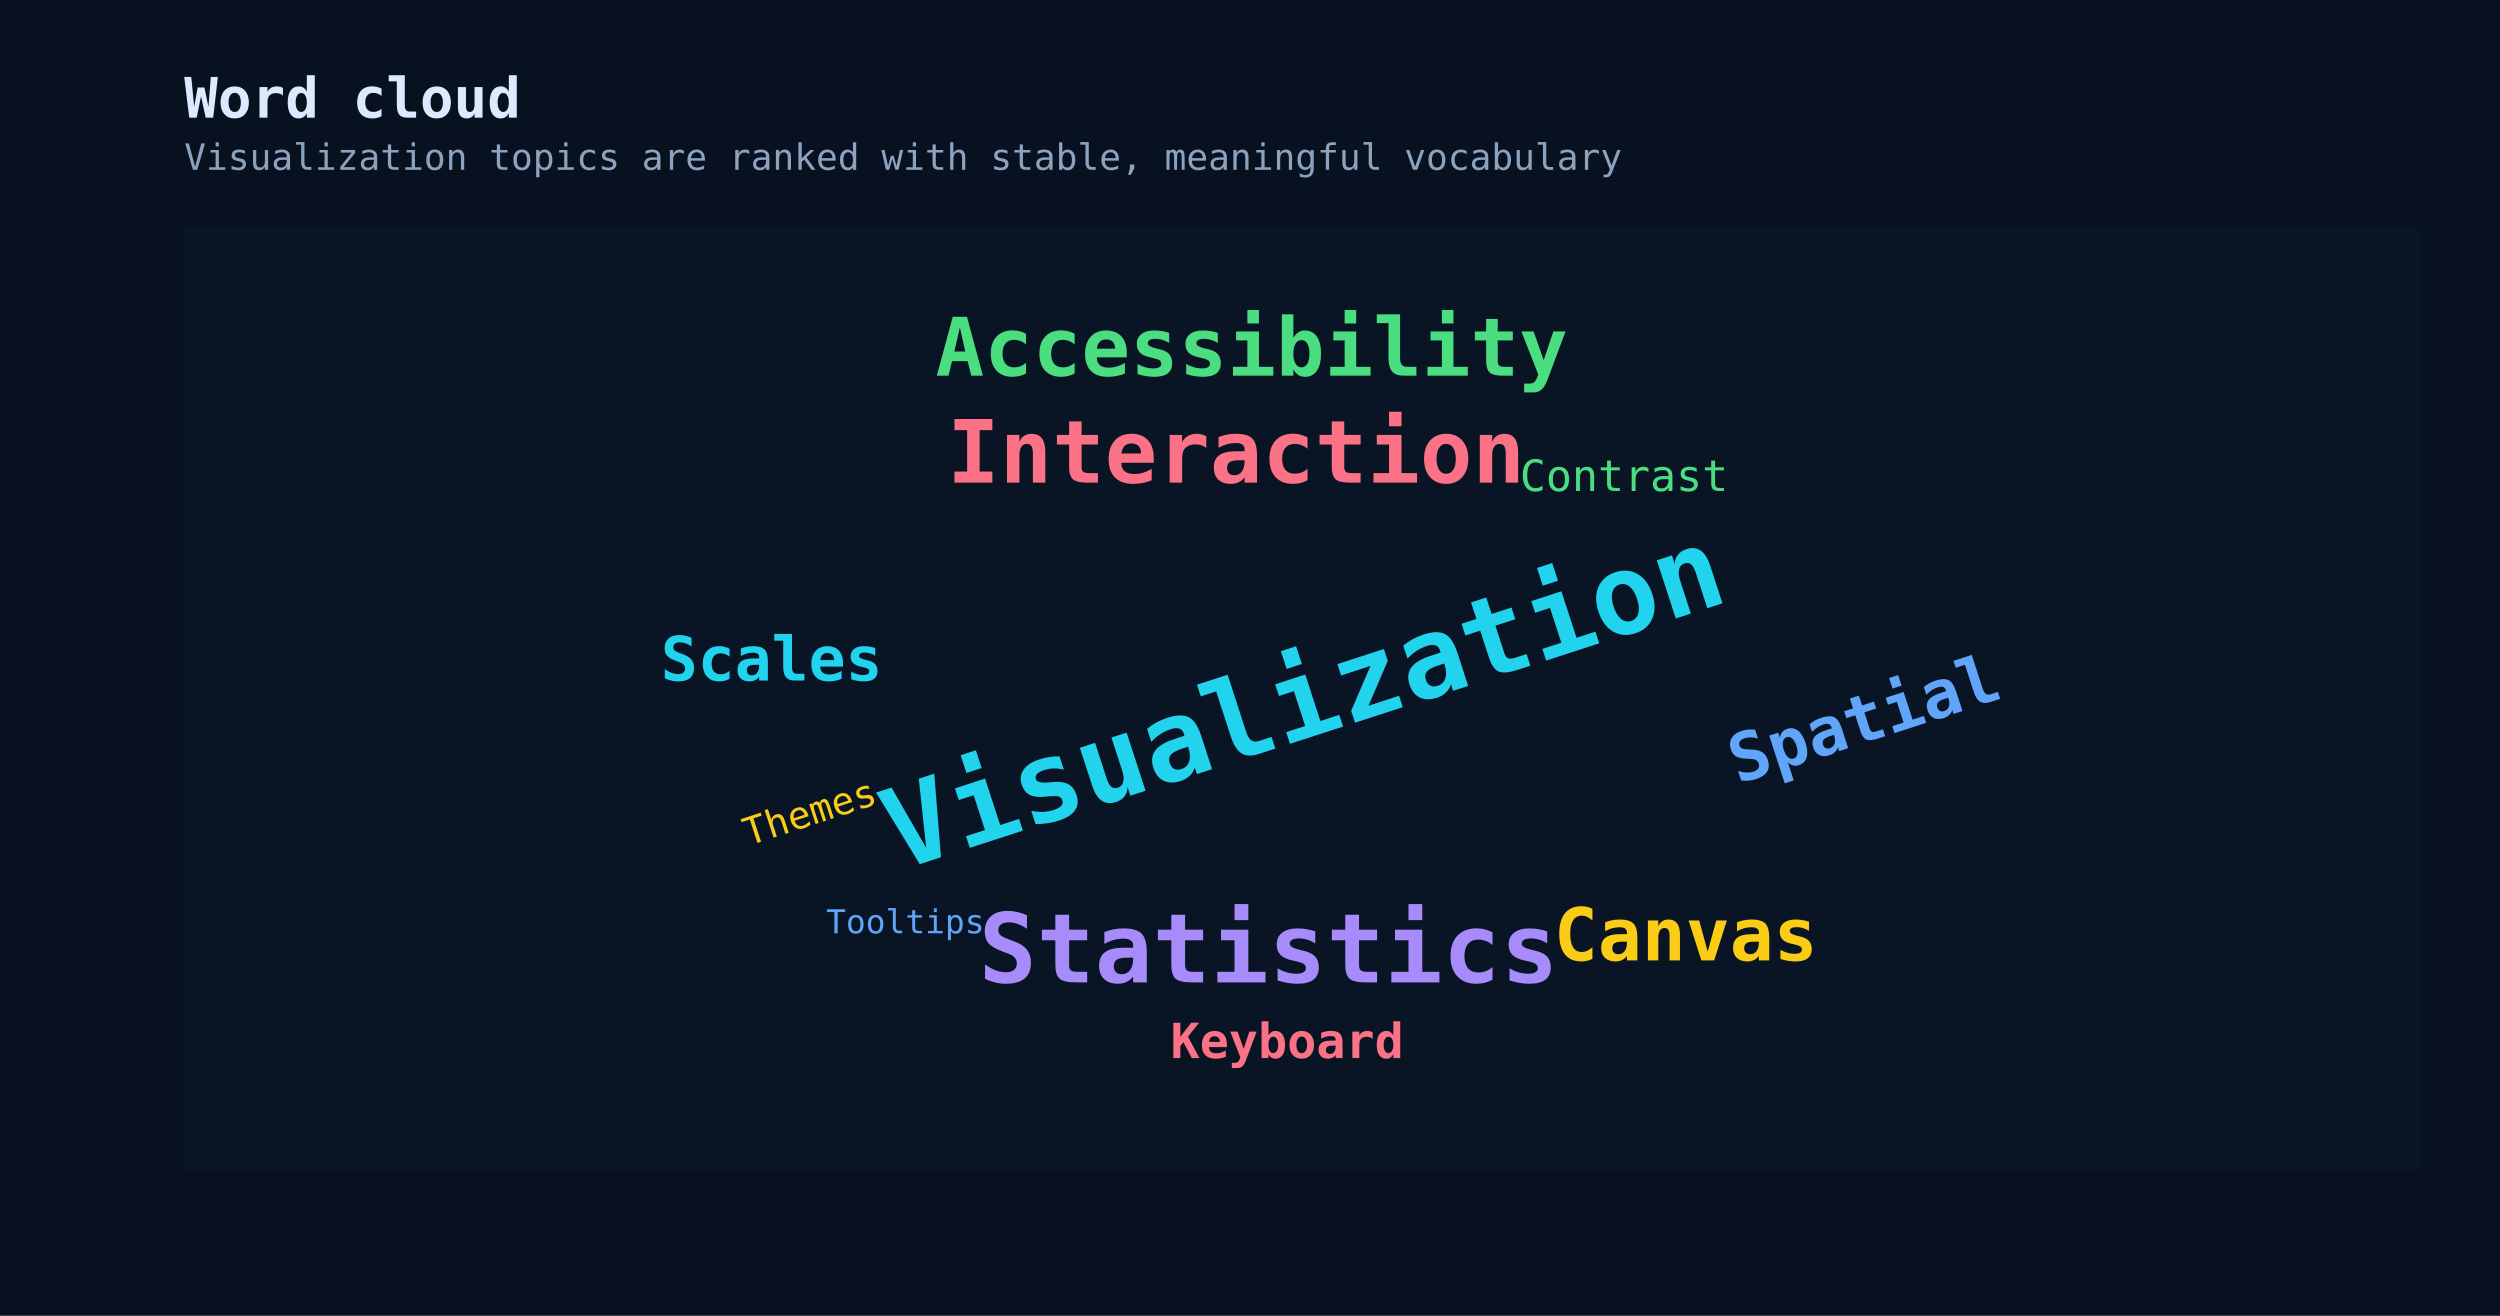
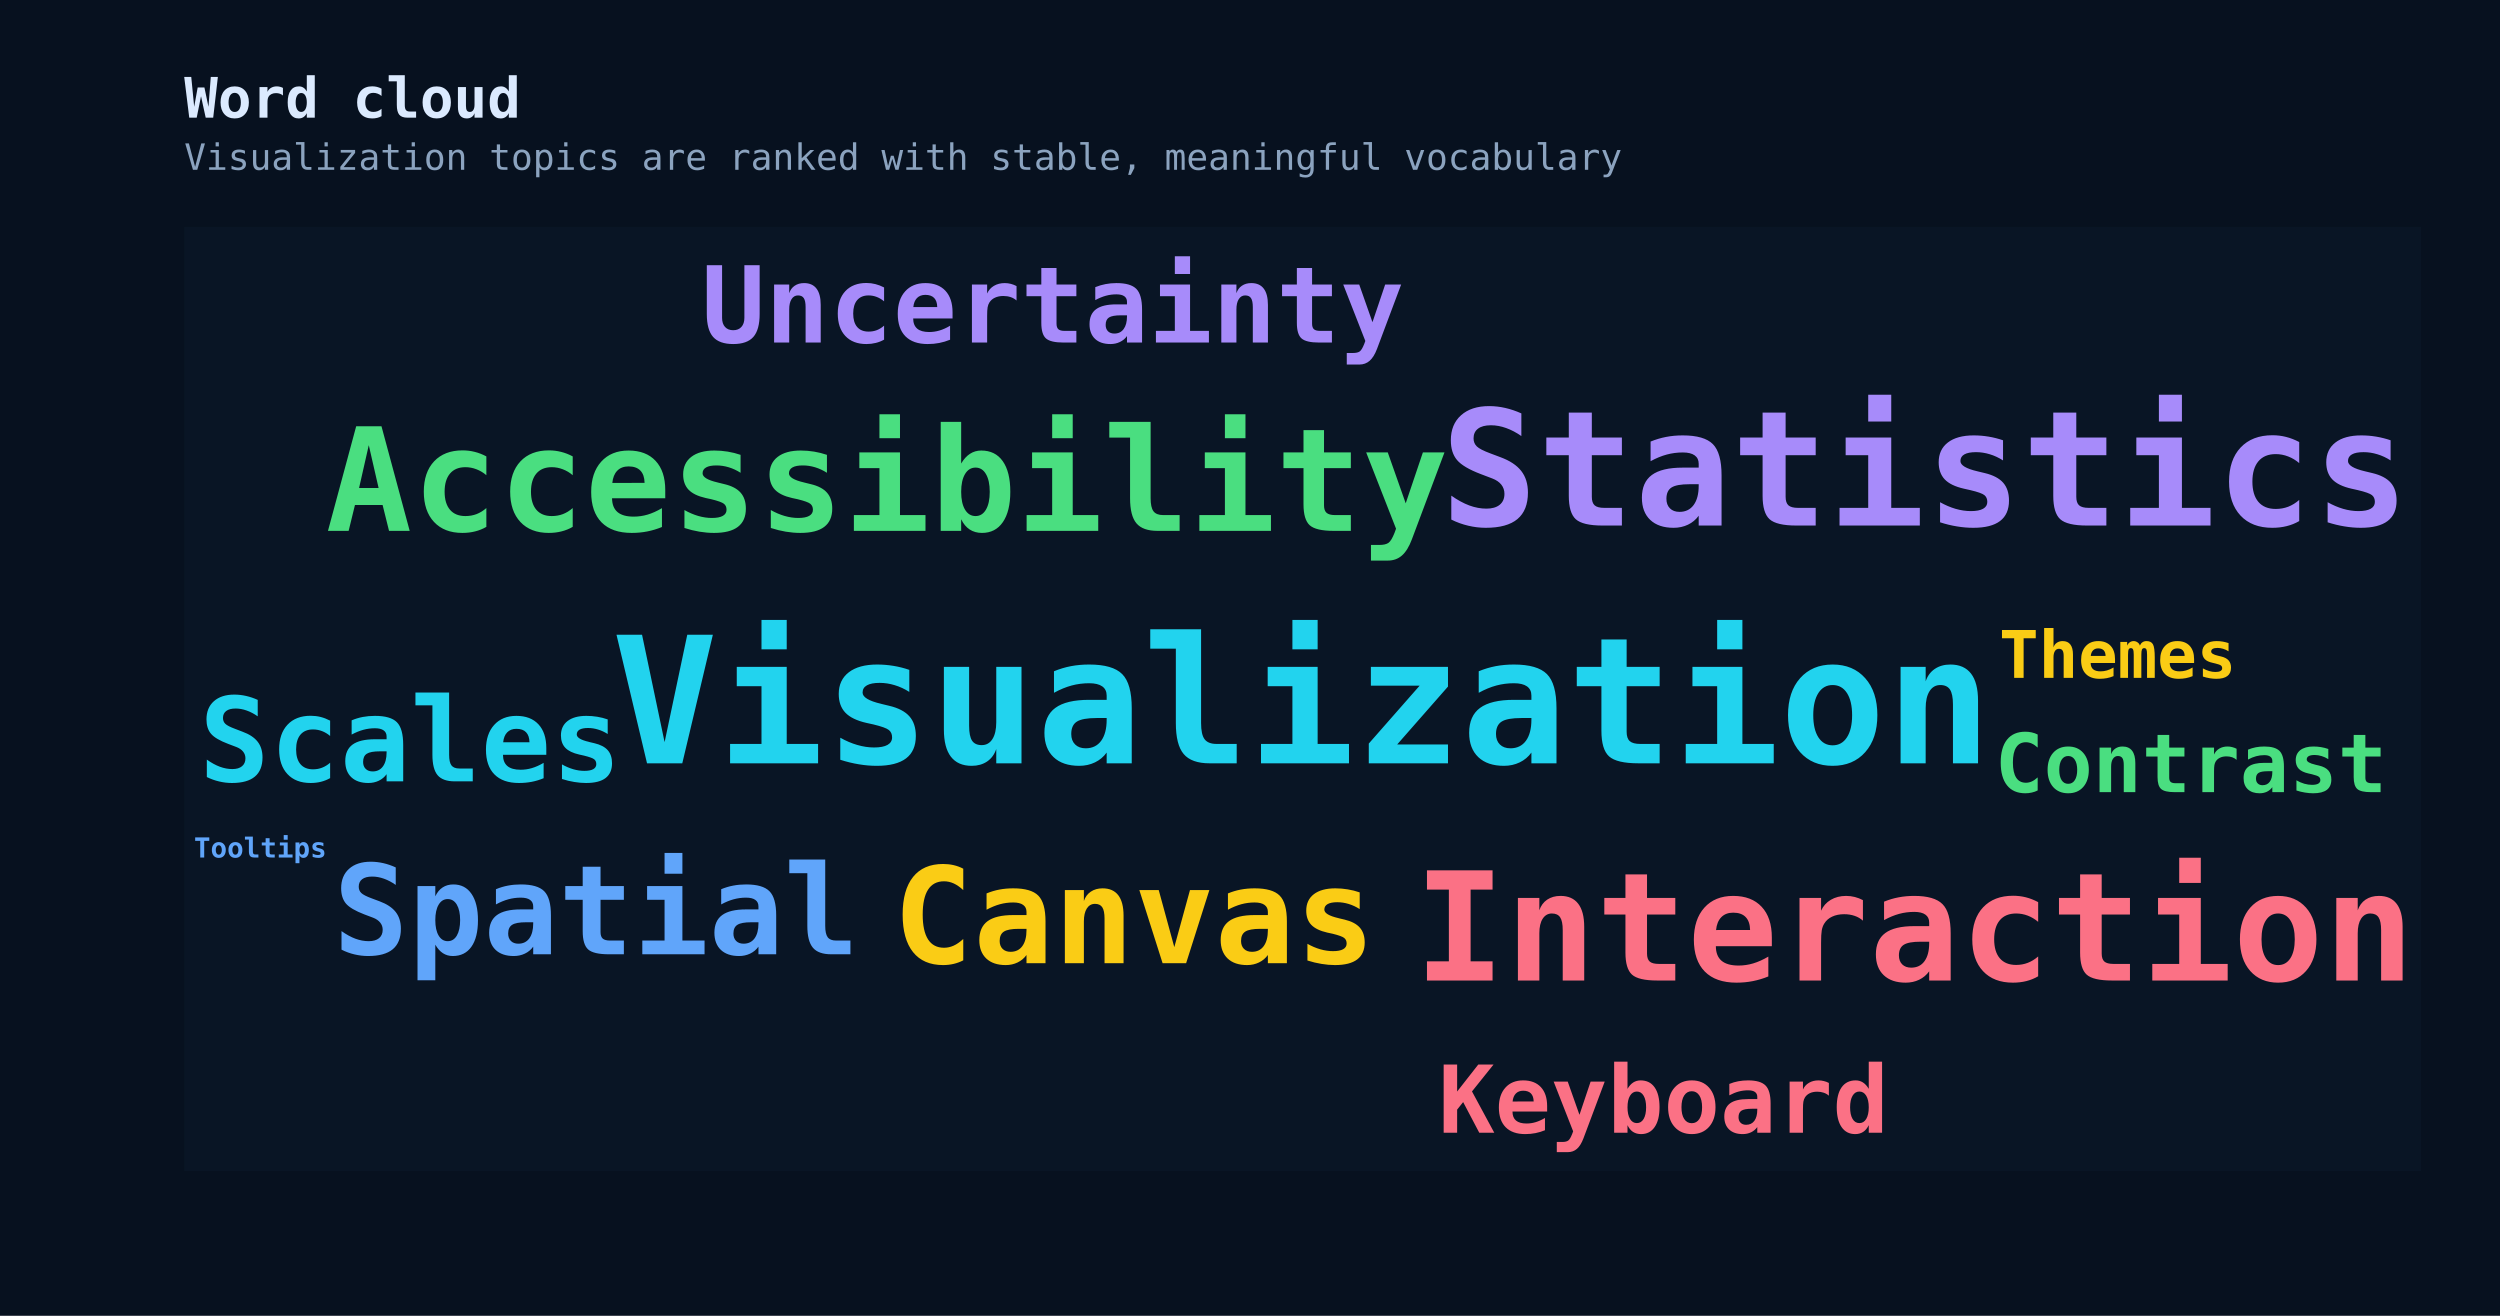
<svg xmlns="http://www.w3.org/2000/svg" width="760" height="400" viewBox="0 0 760 400" role="img" aria-labelledby="title description">
  <defs>
    <clipPath id="clip-1">
      <rect x="56" y="69" width="680" height="287" />
    </clipPath>
  </defs>
  <rect width="100%" height="100%" fill="#07111f" />
  <g data-scene-node="scene:root">
    <rect data-scene-node="chart:panel" x="56" y="69" width="680" height="287" rx="0" fill="#091525" />
    <g data-scene-node="layer-0:group" clip-path="url(#clip-1)">
-       <text data-scene-node="layer-0:word-cloud:11" x="275.218" y="280.254" fill="#60a5fa" font-family="&quot;JetBrains Mono&quot;, &quot;SFMono-Regular&quot;, Consolas, monospace" font-size="10" font-weight="520" text-anchor="middle" dominant-baseline="central">Tooltips</text>
-       <text data-scene-node="layer-0:word-cloud:10" x="246.136" y="246.881" fill="#facc15" font-family="&quot;JetBrains Mono&quot;, &quot;SFMono-Regular&quot;, Consolas, monospace" font-size="11.574" font-weight="534" text-anchor="middle" dominant-baseline="central" transform="rotate(-18 246.136 246.881)">Themes</text>
-       <text data-scene-node="layer-0:word-cloud:9" x="493.701" y="144.715" fill="#4ade80" font-family="&quot;JetBrains Mono&quot;, &quot;SFMono-Regular&quot;, Consolas, monospace" font-size="13.148" font-weight="549" text-anchor="middle" dominant-baseline="central">Contrast</text>
-       <text data-scene-node="layer-0:word-cloud:8" x="391.301" y="316.551" fill="#fb7185" font-family="&quot;JetBrains Mono&quot;, &quot;SFMono-Regular&quot;, Consolas, monospace" font-size="14.721" font-weight="563" text-anchor="middle" dominant-baseline="central">Keyboard</text>
-       <text data-scene-node="layer-0:word-cloud:6" x="234.574" y="200.428" fill="#22d3ee" font-family="&quot;JetBrains Mono&quot;, &quot;SFMono-Regular&quot;, Consolas, monospace" font-size="18.656" font-weight="599" text-anchor="middle" dominant-baseline="central">Scales</text>
-       <text data-scene-node="layer-0:word-cloud:5" x="566.645" y="218.532" fill="#60a5fa" font-family="&quot;JetBrains Mono&quot;, &quot;SFMono-Regular&quot;, Consolas, monospace" font-size="20.23" font-weight="614" text-anchor="middle" dominant-baseline="central" transform="rotate(-18 566.645 218.532)">Spatial</text>
-       <text data-scene-node="layer-0:word-cloud:4" x="512.466" y="284.285" fill="#facc15" font-family="&quot;JetBrains Mono&quot;, &quot;SFMono-Regular&quot;, Consolas, monospace" font-size="22.197" font-weight="632" text-anchor="middle" dominant-baseline="central">Canvas</text>
-       <text data-scene-node="layer-0:word-cloud:3" x="380.501" y="105.71" fill="#4ade80" font-family="&quot;JetBrains Mono&quot;, &quot;SFMono-Regular&quot;, Consolas, monospace" font-size="24.557" font-weight="653" text-anchor="middle" dominant-baseline="central">Accessibility</text>
-       <text data-scene-node="layer-0:word-cloud:2" x="375.759" y="137.543" fill="#fb7185" font-family="&quot;JetBrains Mono&quot;, &quot;SFMono-Regular&quot;, Consolas, monospace" font-size="26.525" font-weight="671" text-anchor="middle" dominant-baseline="central">Interaction</text>
-       <text data-scene-node="layer-0:word-cloud:1" x="385.662" y="288.504" fill="#a78bfa" font-family="&quot;JetBrains Mono&quot;, &quot;SFMono-Regular&quot;, Consolas, monospace" font-size="29.279" font-weight="697" text-anchor="middle" dominant-baseline="central">Statistics</text>
-       <text data-scene-node="layer-0:word-cloud:0" x="396" y="212.5" fill="#22d3ee" font-family="&quot;JetBrains Mono&quot;, &quot;SFMono-Regular&quot;, Consolas, monospace" font-size="34" font-weight="740" text-anchor="middle" dominant-baseline="central" transform="rotate(-18 396 212.5)">Visualization</text>
+       <text data-scene-node="layer-0:word-cloud:0" x="395.735" y="213.483" fill="#22d3ee" font-family="&quot;JetBrains Mono&quot;, &quot;SFMono-Regular&quot;, Consolas, monospace" font-size="53.617" font-weight="600" text-anchor="middle" dominant-baseline="central">Visualization</text>
+       <text data-scene-node="layer-0:word-cloud:1" x="585.251" y="142.831" fill="#a78bfa" font-family="&quot;JetBrains Mono&quot;, &quot;SFMono-Regular&quot;, Consolas, monospace" font-size="48.924" font-weight="600" text-anchor="middle" dominant-baseline="central">Statistics</text>
+       <text data-scene-node="layer-0:word-cloud:2" x="581.982" y="282.179" fill="#fb7185" font-family="&quot;JetBrains Mono&quot;, &quot;SFMono-Regular&quot;, Consolas, monospace" font-size="45.916" font-weight="600" text-anchor="middle" dominant-baseline="central">Interaction</text>
+       <text data-scene-node="layer-0:word-cloud:3" x="269.662" y="146.284" fill="#4ade80" font-family="&quot;JetBrains Mono&quot;, &quot;SFMono-Regular&quot;, Consolas, monospace" font-size="43.611" font-weight="600" text-anchor="middle" dominant-baseline="central">Accessibility</text>
+       <text data-scene-node="layer-0:word-cloud:4" x="344.77" y="278.742" fill="#facc15" font-family="&quot;JetBrains Mono&quot;, &quot;SFMono-Regular&quot;, Consolas, monospace" font-size="40.628" font-weight="600" text-anchor="middle" dominant-baseline="central">Canvas</text>
+       <text data-scene-node="layer-0:word-cloud:5" x="181.21" y="276.977" fill="#60a5fa" font-family="&quot;JetBrains Mono&quot;, &quot;SFMono-Regular&quot;, Consolas, monospace" font-size="37.913" font-weight="600" text-anchor="middle" dominant-baseline="central">Spatial</text>
+       <text data-scene-node="layer-0:word-cloud:6" x="124.736" y="225.229" fill="#22d3ee" font-family="&quot;JetBrains Mono&quot;, &quot;SFMono-Regular&quot;, Consolas, monospace" font-size="35.546" font-weight="600" text-anchor="middle" dominant-baseline="central">Scales</text>
+       <text data-scene-node="layer-0:word-cloud:7" x="320.018" y="92.968" fill="#a78bfa" font-family="&quot;JetBrains Mono&quot;, &quot;SFMono-Regular&quot;, Consolas, monospace" font-size="32.26" font-weight="600" text-anchor="middle" dominant-baseline="central">Uncertainty</text>
+       <text data-scene-node="layer-0:word-cloud:8" x="505.745" y="334.513" fill="#fb7185" font-family="&quot;JetBrains Mono&quot;, &quot;SFMono-Regular&quot;, Consolas, monospace" font-size="28.443" font-weight="600" text-anchor="middle" dominant-baseline="central">Keyboard</text>
+       <text data-scene-node="layer-0:word-cloud:9" x="666.004" y="232.239" fill="#4ade80" font-family="&quot;JetBrains Mono&quot;, &quot;SFMono-Regular&quot;, Consolas, monospace" font-size="24.761" font-weight="600" text-anchor="middle" dominant-baseline="central">Contrast</text>
+       <text data-scene-node="layer-0:word-cloud:10" x="643.782" y="199.169" fill="#facc15" font-family="&quot;JetBrains Mono&quot;, &quot;SFMono-Regular&quot;, Consolas, monospace" font-size="19.962" font-weight="600" text-anchor="middle" dominant-baseline="central">Themes</text>
+       <text data-scene-node="layer-0:word-cloud:11" x="79.129" y="257.779" fill="#60a5fa" font-family="&quot;JetBrains Mono&quot;, &quot;SFMono-Regular&quot;, Consolas, monospace" font-size="8.378" font-weight="600" text-anchor="middle" dominant-baseline="central">Tooltips</text>
    </g>
    <text data-scene-node="chart:title" x="56" y="24" fill="#dbeafe" font-family="&quot;JetBrains Mono&quot;, &quot;SFMono-Regular&quot;, Consolas, monospace" font-size="17" font-weight="600" text-anchor="start" dominant-baseline="text-before-edge">Word cloud</text>
    <text data-scene-node="chart:subtitle" x="56" y="44" fill="#8ba3bf" font-family="&quot;JetBrains Mono&quot;, &quot;SFMono-Regular&quot;, Consolas, monospace" font-size="11" font-weight="400" text-anchor="start" dominant-baseline="text-before-edge">Visualization topics are ranked with stable, meaningful vocabulary</text>
  </g>
</svg>
